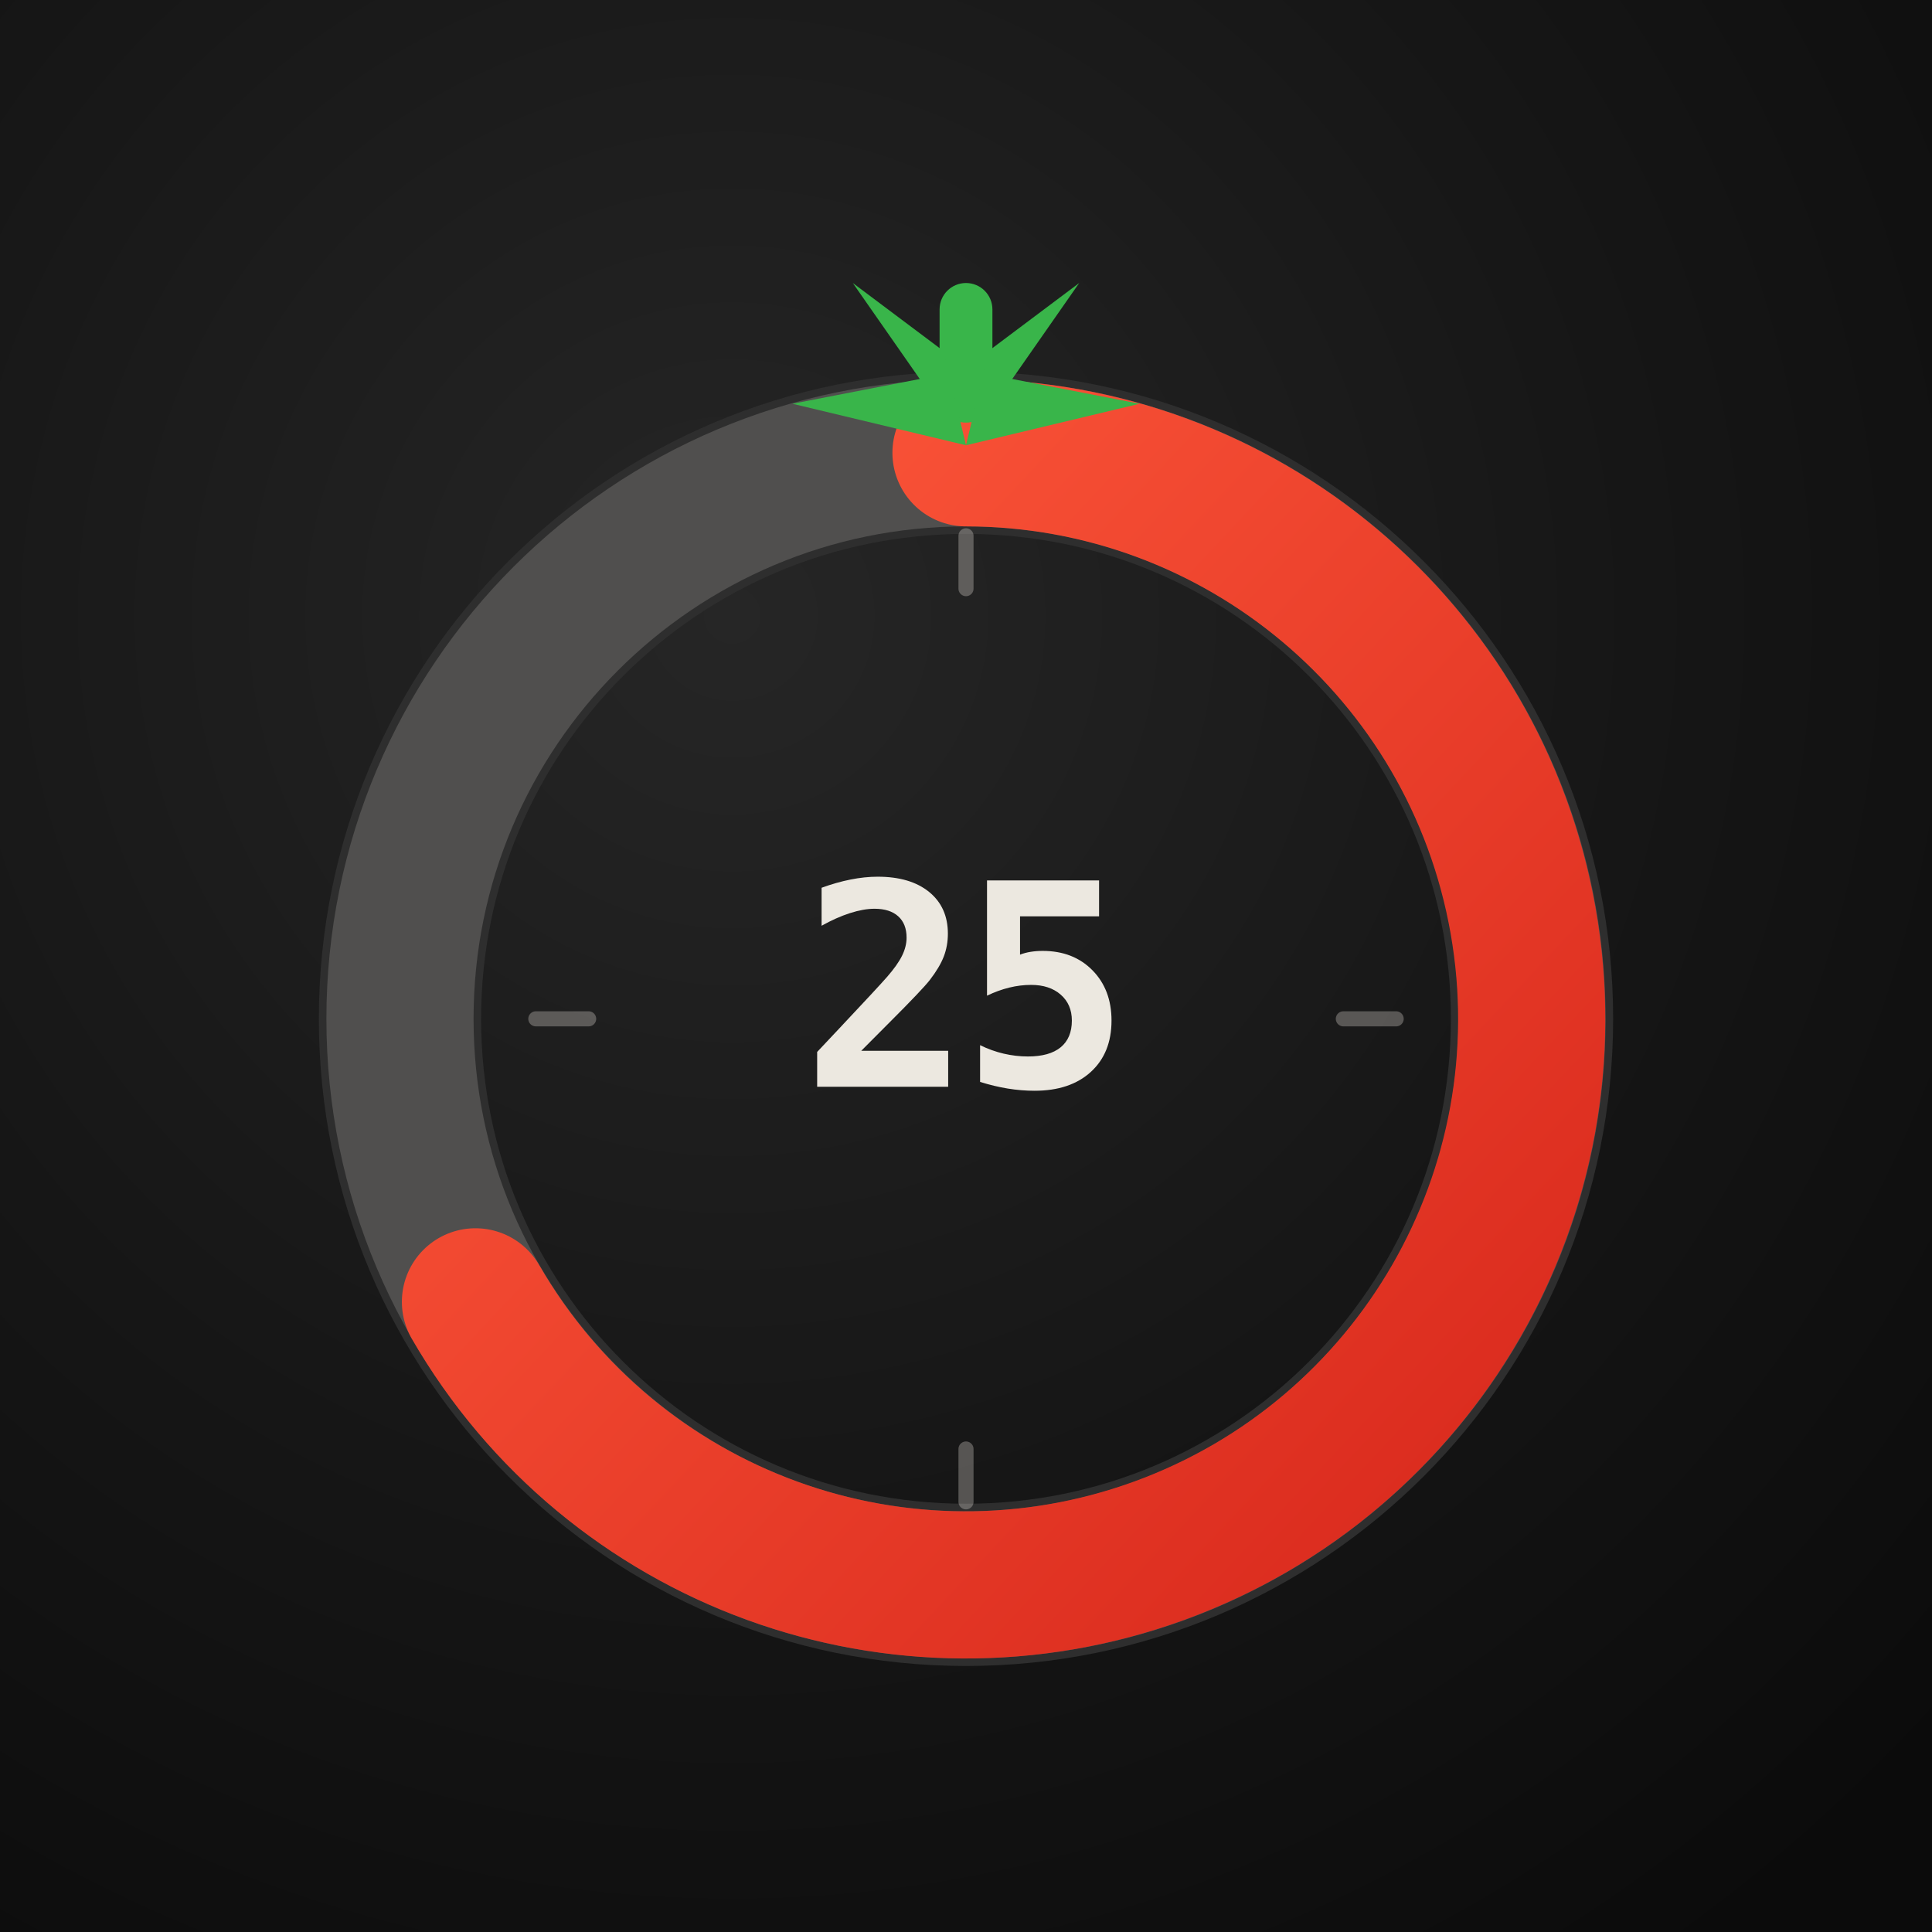
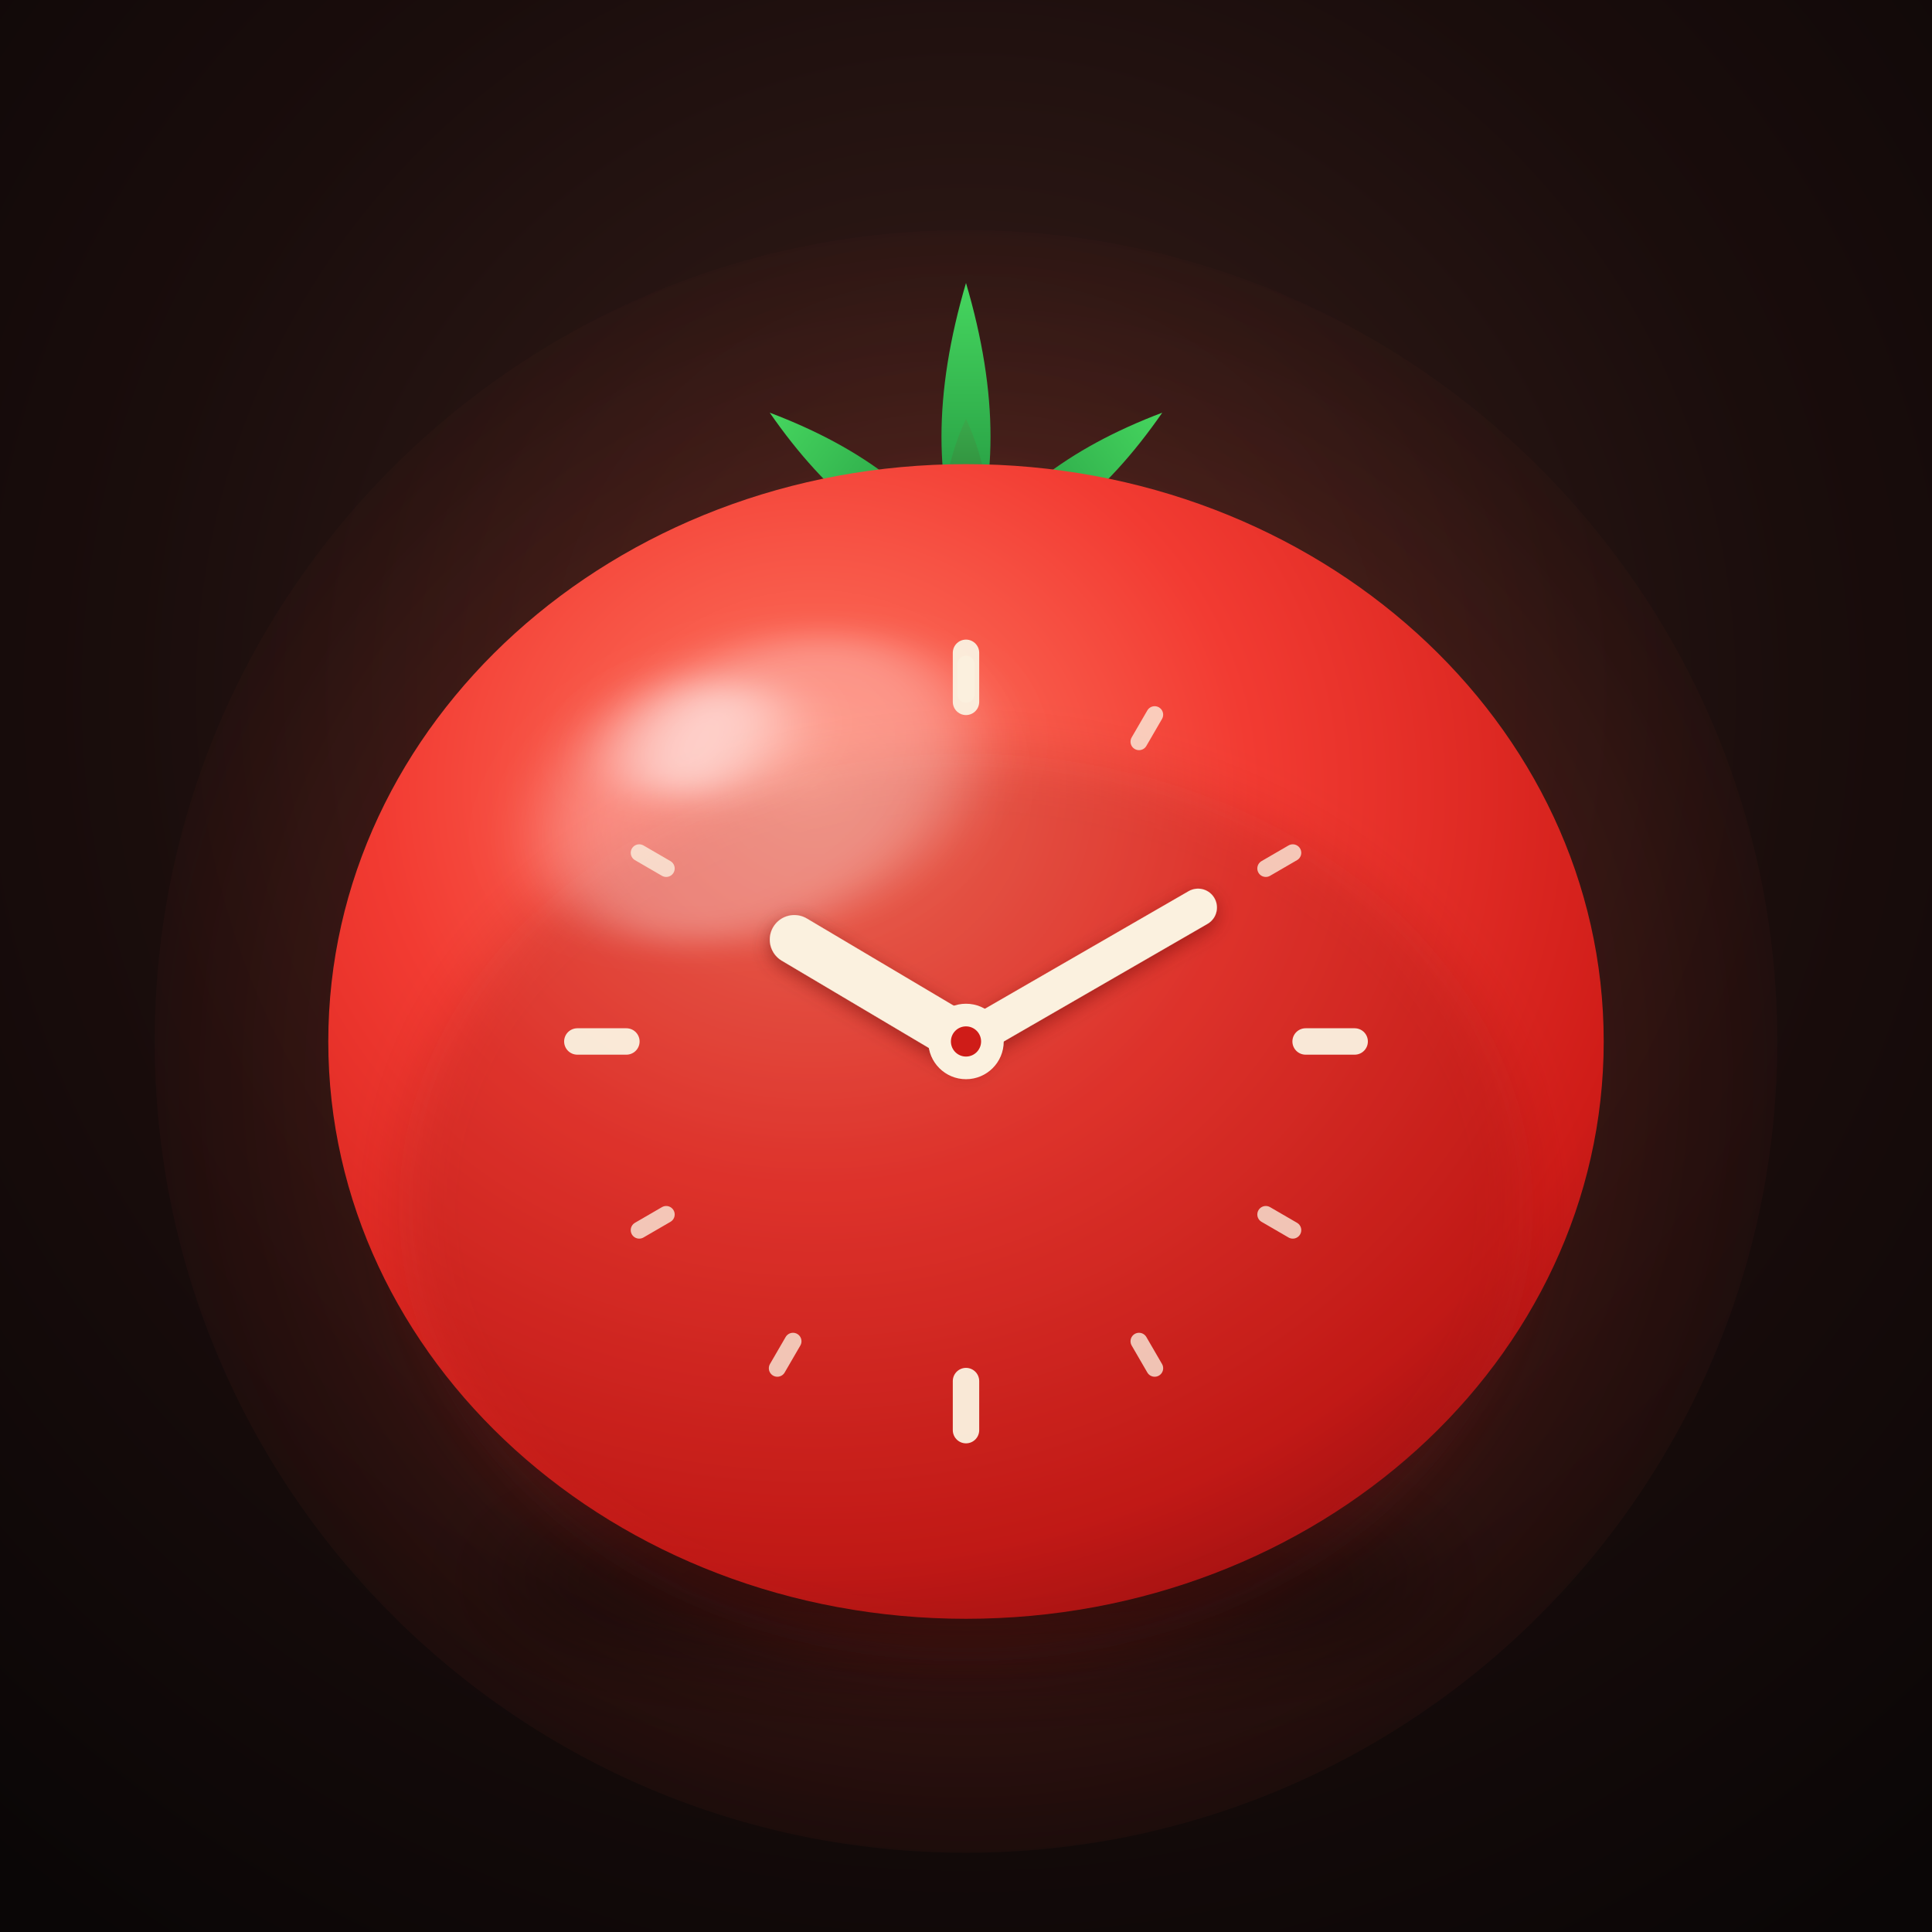
<svg xmlns="http://www.w3.org/2000/svg" width="1024" height="1024" viewBox="0 0 1024 1024">
  <defs>
-     <radialGradient id="bg" cx="38%" cy="32%" r="85%">
-       <stop offset="0%" stop-color="#262626" />
-       <stop offset="55%" stop-color="#161616" />
-       <stop offset="100%" stop-color="#0B0B0B" />
+     <radialGradient id="bg" cx="50%" cy="36%" r="78%">
+       <stop offset="0%" stop-color="#3a201b" />
+       <stop offset="55%" stop-color="#1a0d0c" />
+       <stop offset="100%" stop-color="#0a0606" />
    </radialGradient>
-     <linearGradient id="arc" x1="0" y1="0" x2="1" y2="1">
-       <stop offset="0%" stop-color="#FF5A3C" />
-       <stop offset="100%" stop-color="#D8281C" />
+     <radialGradient id="glow" cx="50%" cy="52%" r="55%">
+       <stop offset="0%" stop-color="#ff4533" stop-opacity="0.55" />
+       <stop offset="70%" stop-color="#ff4533" stop-opacity="0.10" />
+       <stop offset="100%" stop-color="#ff4533" stop-opacity="0" />
+     </radialGradient>
+     <radialGradient id="tomato" cx="38%" cy="28%" r="82%">
+       <stop offset="0%" stop-color="#ff7a63" />
+       <stop offset="42%" stop-color="#f23b32" />
+       <stop offset="82%" stop-color="#cf1c18" />
+       <stop offset="100%" stop-color="#9e0f12" />
+     </radialGradient>
+     <linearGradient id="leaf" x1="0" y1="0" x2="0" y2="1">
+       <stop offset="0%" stop-color="#46d65f" />
+       <stop offset="100%" stop-color="#1c8b3a" />
    </linearGradient>
+     <linearGradient id="stem" x1="0" y1="0" x2="0" y2="1">
+       <stop offset="0%" stop-color="#3aa84a" />
+       <stop offset="100%" stop-color="#226b2c" />
+     </linearGradient>
+     <filter id="soft" x="-50%" y="-50%" width="200%" height="200%">
+       <feGaussianBlur stdDeviation="14" />
+     </filter>
+     <filter id="softer" x="-50%" y="-50%" width="200%" height="200%">
+       <feGaussianBlur stdDeviation="26" />
+     </filter>
+     <filter id="handsh" x="-50%" y="-50%" width="200%" height="200%">
+       <feDropShadow dx="0" dy="3" stdDeviation="5" flood-color="#5a0a0a" flood-opacity="0.45" />
+     </filter>
  </defs>
  <rect width="1024" height="1024" fill="url(#bg)" />
-   <circle cx="512" cy="540" r="300" fill="none" stroke="#2E2E2E" stroke-width="86" />
-   <circle cx="512" cy="540" r="300" fill="none" stroke="#ECE8E0" stroke-width="78" stroke-opacity="0.18" />
-   <path d="M512 240 A300 300 0 1 1 252 690" fill="none" stroke="url(#arc)" stroke-width="78" stroke-linecap="round" />
-   <g stroke="#ECE8E0" stroke-opacity="0.30" stroke-width="8" stroke-linecap="round">
-     <line x1="512" y1="284" x2="512" y2="312" />
-     <line x1="740" y1="540" x2="712" y2="540" />
-     <line x1="512" y1="796" x2="512" y2="768" />
-     <line x1="284" y1="540" x2="312" y2="540" />
+   <circle cx="512" cy="552" r="430" fill="url(#glow)" />
+   <ellipse cx="512" cy="838" rx="252" ry="42" fill="#000000" opacity="0.40" filter="url(#softer)" />
+   <g transform="translate(512,300)">
+     <g fill="url(#leaf)">
+       <g transform="rotate(0)">
+         <path d="M0,0 Q-26,-62 0,-150 Q26,-62 0,0 Z" />
+       </g>
+       <g transform="rotate(52)">
+         <path d="M0,0 Q-24,-55 0,-132 Q24,-55 0,0 Z" />
+       </g>
+       <g transform="rotate(-52)">
+         <path d="M0,0 Q-24,-55 0,-132 Q24,-55 0,0 Z" />
+       </g>
+       <g transform="rotate(104)">
+         <path d="M0,0 Q-22,-46 0,-112 Q22,-46 0,0 Z" />
+       </g>
+       <g transform="rotate(-104)">
+         <path d="M0,0 Q-22,-46 0,-112 Q22,-46 0,0 Z" />
+       </g>
+     </g>
+     <path d="M-13,4 Q-16,-44 0,-78 Q16,-44 13,4 Z" fill="url(#stem)" />
  </g>
-   <text x="512" y="576" font-family="Menlo, ui-monospace, monospace" font-size="150" font-weight="700" fill="#ECE8E0" text-anchor="middle" letter-spacing="-6">25</text>
-   <g>
-     <rect x="498" y="150" width="28" height="74" rx="14" fill="#39B54A" />
-     <g fill="#39B54A">
-       <path d="M512 236 L 452 150 L 500 186 Z" />
-       <path d="M512 236 L 572 150 L 524 186 Z" />
-       <path d="M512 236 L 420 214 L 492 200 Z" />
-       <path d="M512 236 L 604 214 L 532 200 Z" />
+   <ellipse cx="512" cy="552" rx="338" ry="306" fill="url(#tomato)" />
+   <ellipse cx="512" cy="640" rx="300" ry="240" fill="#7d0b10" opacity="0.18" filter="url(#soft)" />
+   <ellipse cx="402" cy="418" rx="118" ry="74" transform="rotate(-22 402 418)" fill="#ffffff" opacity="0.30" filter="url(#soft)" />
+   <ellipse cx="372" cy="392" rx="44" ry="28" transform="rotate(-22 372 392)" fill="#ffffff" opacity="0.55" filter="url(#soft)" />
+   <g stroke="#fbf1df" stroke-linecap="round">
+     <g stroke-width="9" opacity="0.78">
+       <line x1="512" y1="352" x2="512" y2="368" />
+       <line x1="612" y1="378.8" x2="603.7" y2="393.1" />
+       <line x1="685.2" y1="452" x2="670.9" y2="460.3" />
+       <line x1="685.2" y1="652" x2="670.9" y2="643.7" />
+       <line x1="612" y1="725.2" x2="603.7" y2="710.9" />
+       <line x1="412" y1="725.2" x2="420.3" y2="710.9" />
+       <line x1="338.8" y1="652" x2="353.1" y2="643.7" />
+       <line x1="338.8" y1="452" x2="353.1" y2="460.3" />
+     </g>
+     <g stroke-width="14" opacity="0.95">
+       <line x1="512" y1="346" x2="512" y2="372" />
+       <line x1="718" y1="552" x2="692" y2="552" />
+       <line x1="512" y1="758" x2="512" y2="732" />
+       <line x1="306" y1="552" x2="332" y2="552" />
    </g>
  </g>
+   <g filter="url(#handsh)" stroke="#fbf1df" stroke-linecap="round" fill="none">
+     <line x1="512" y1="552" x2="635" y2="481" stroke-width="20" />
+     <line x1="512" y1="552" x2="421" y2="498" stroke-width="26" />
+   </g>
+   <circle cx="512" cy="552" r="20" fill="#fbf1df" />
+   <circle cx="512" cy="552" r="8" fill="#cf1c18" />
</svg>
